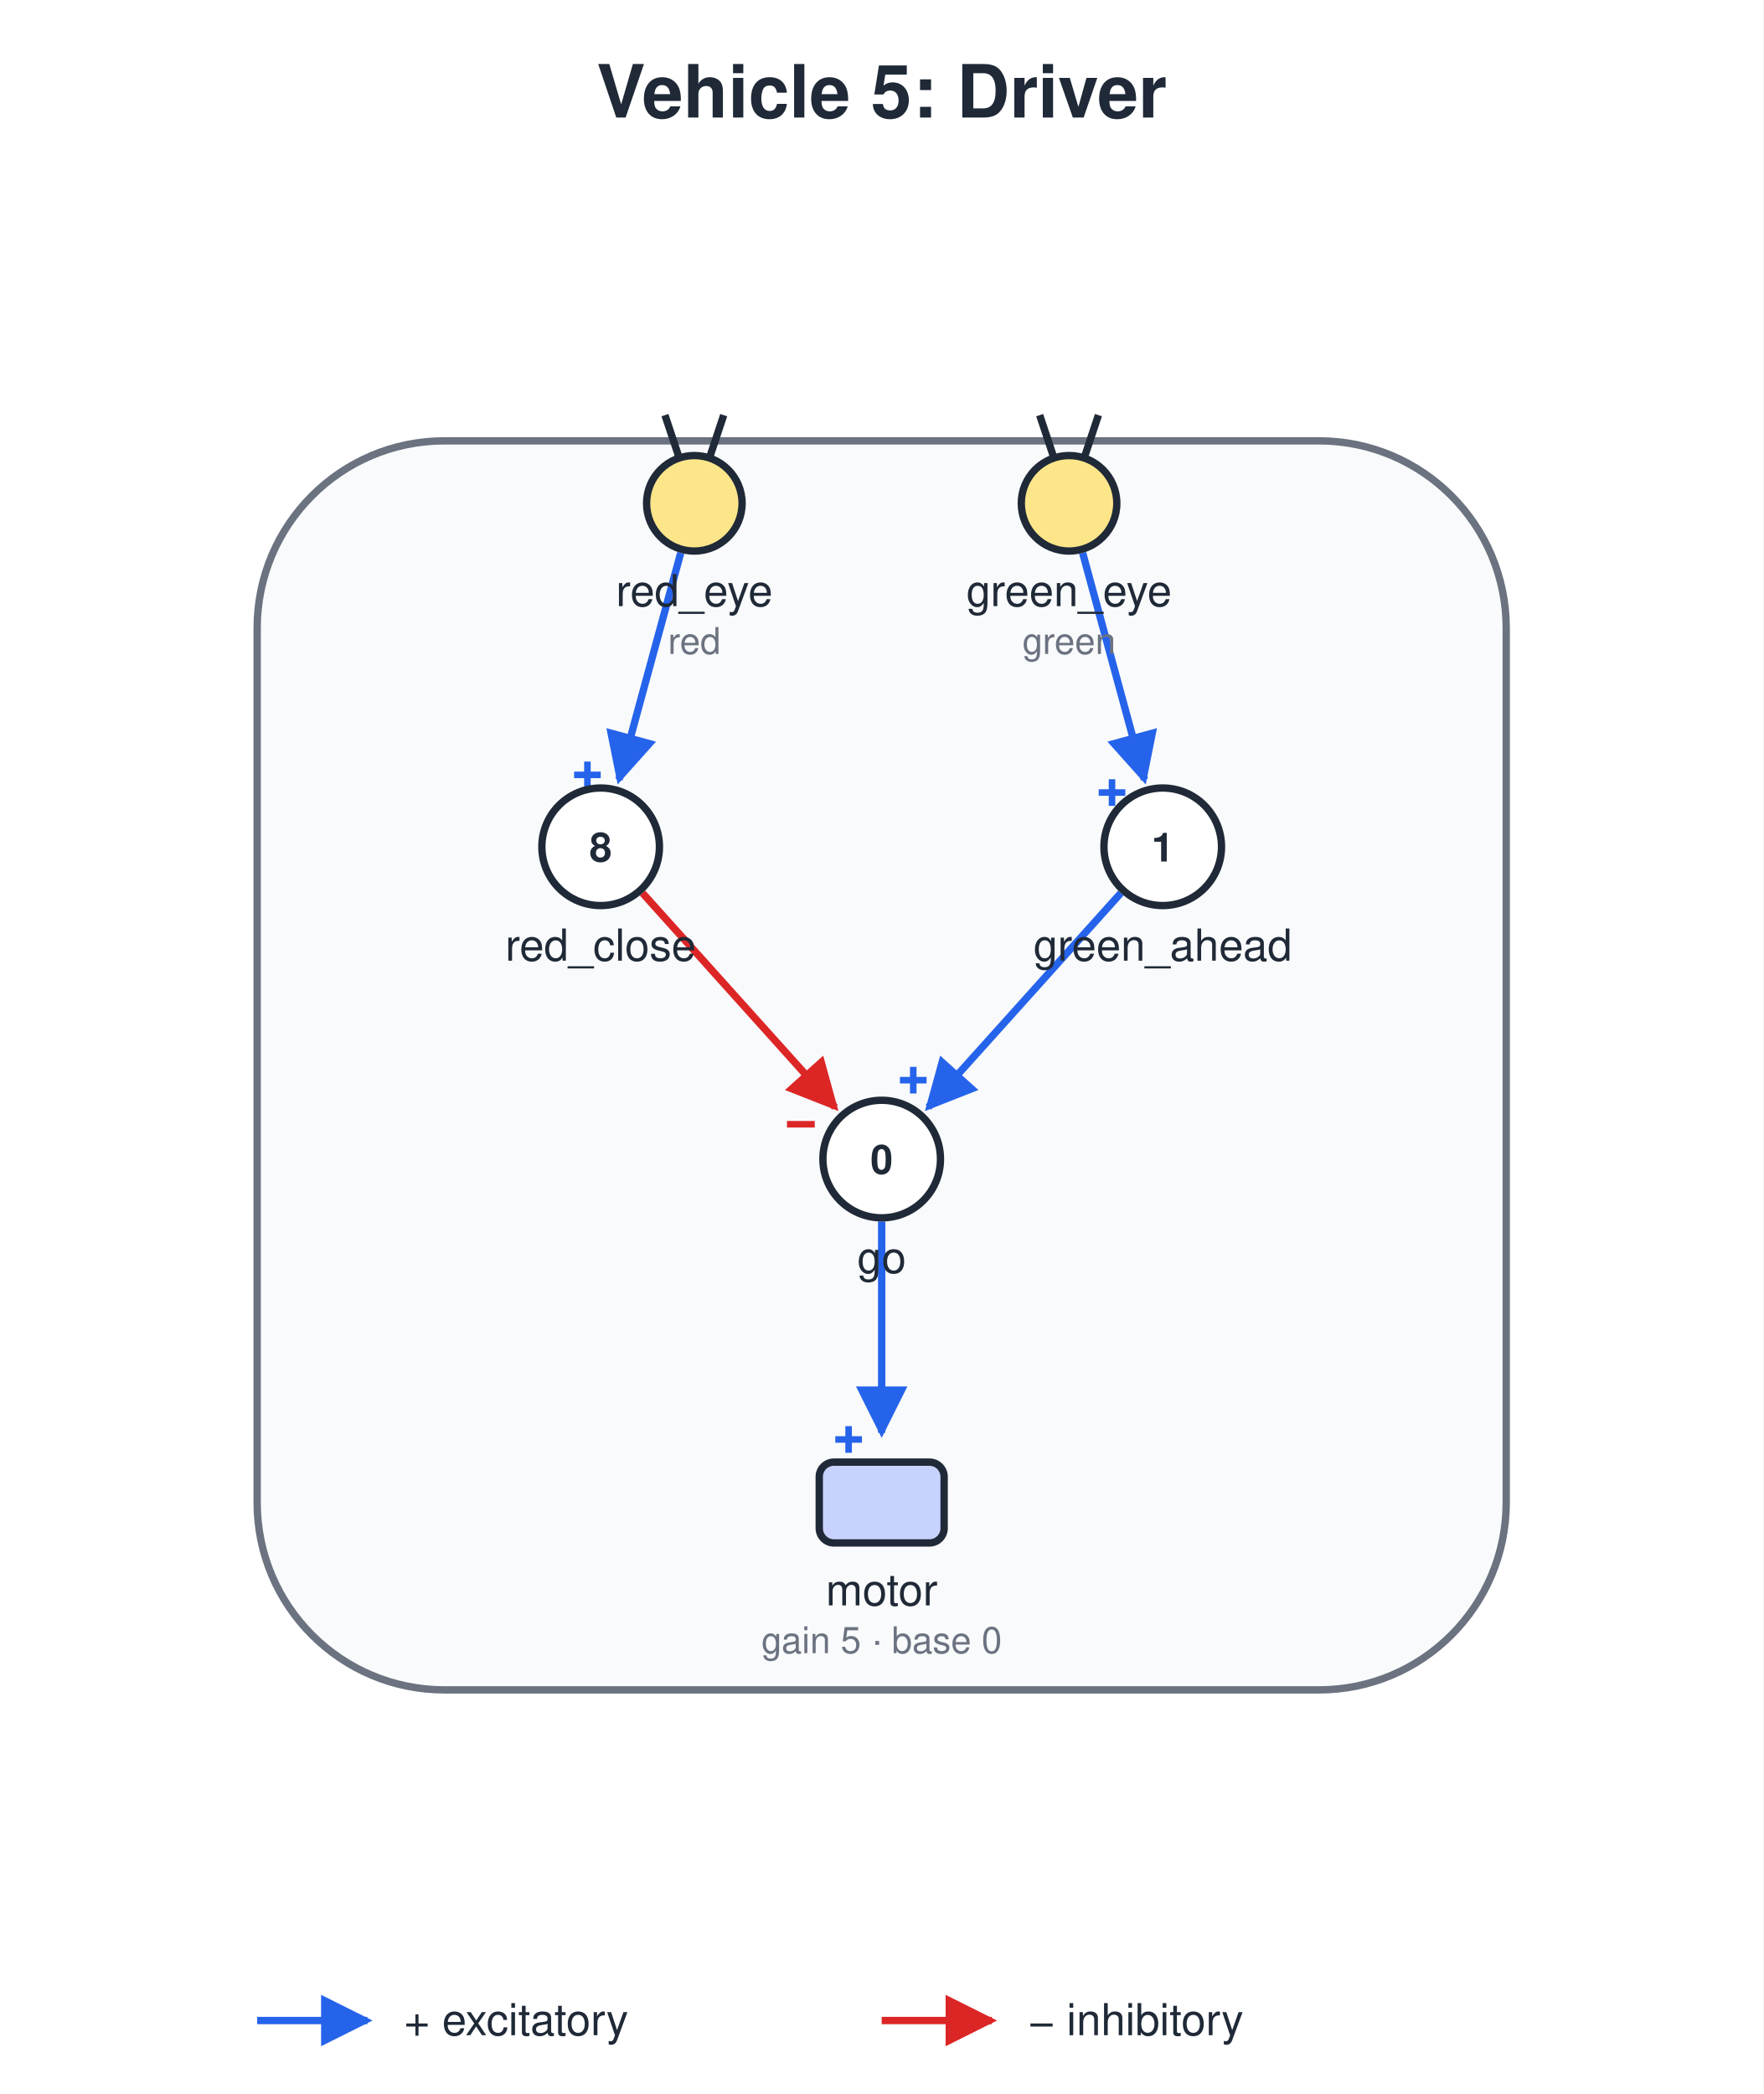
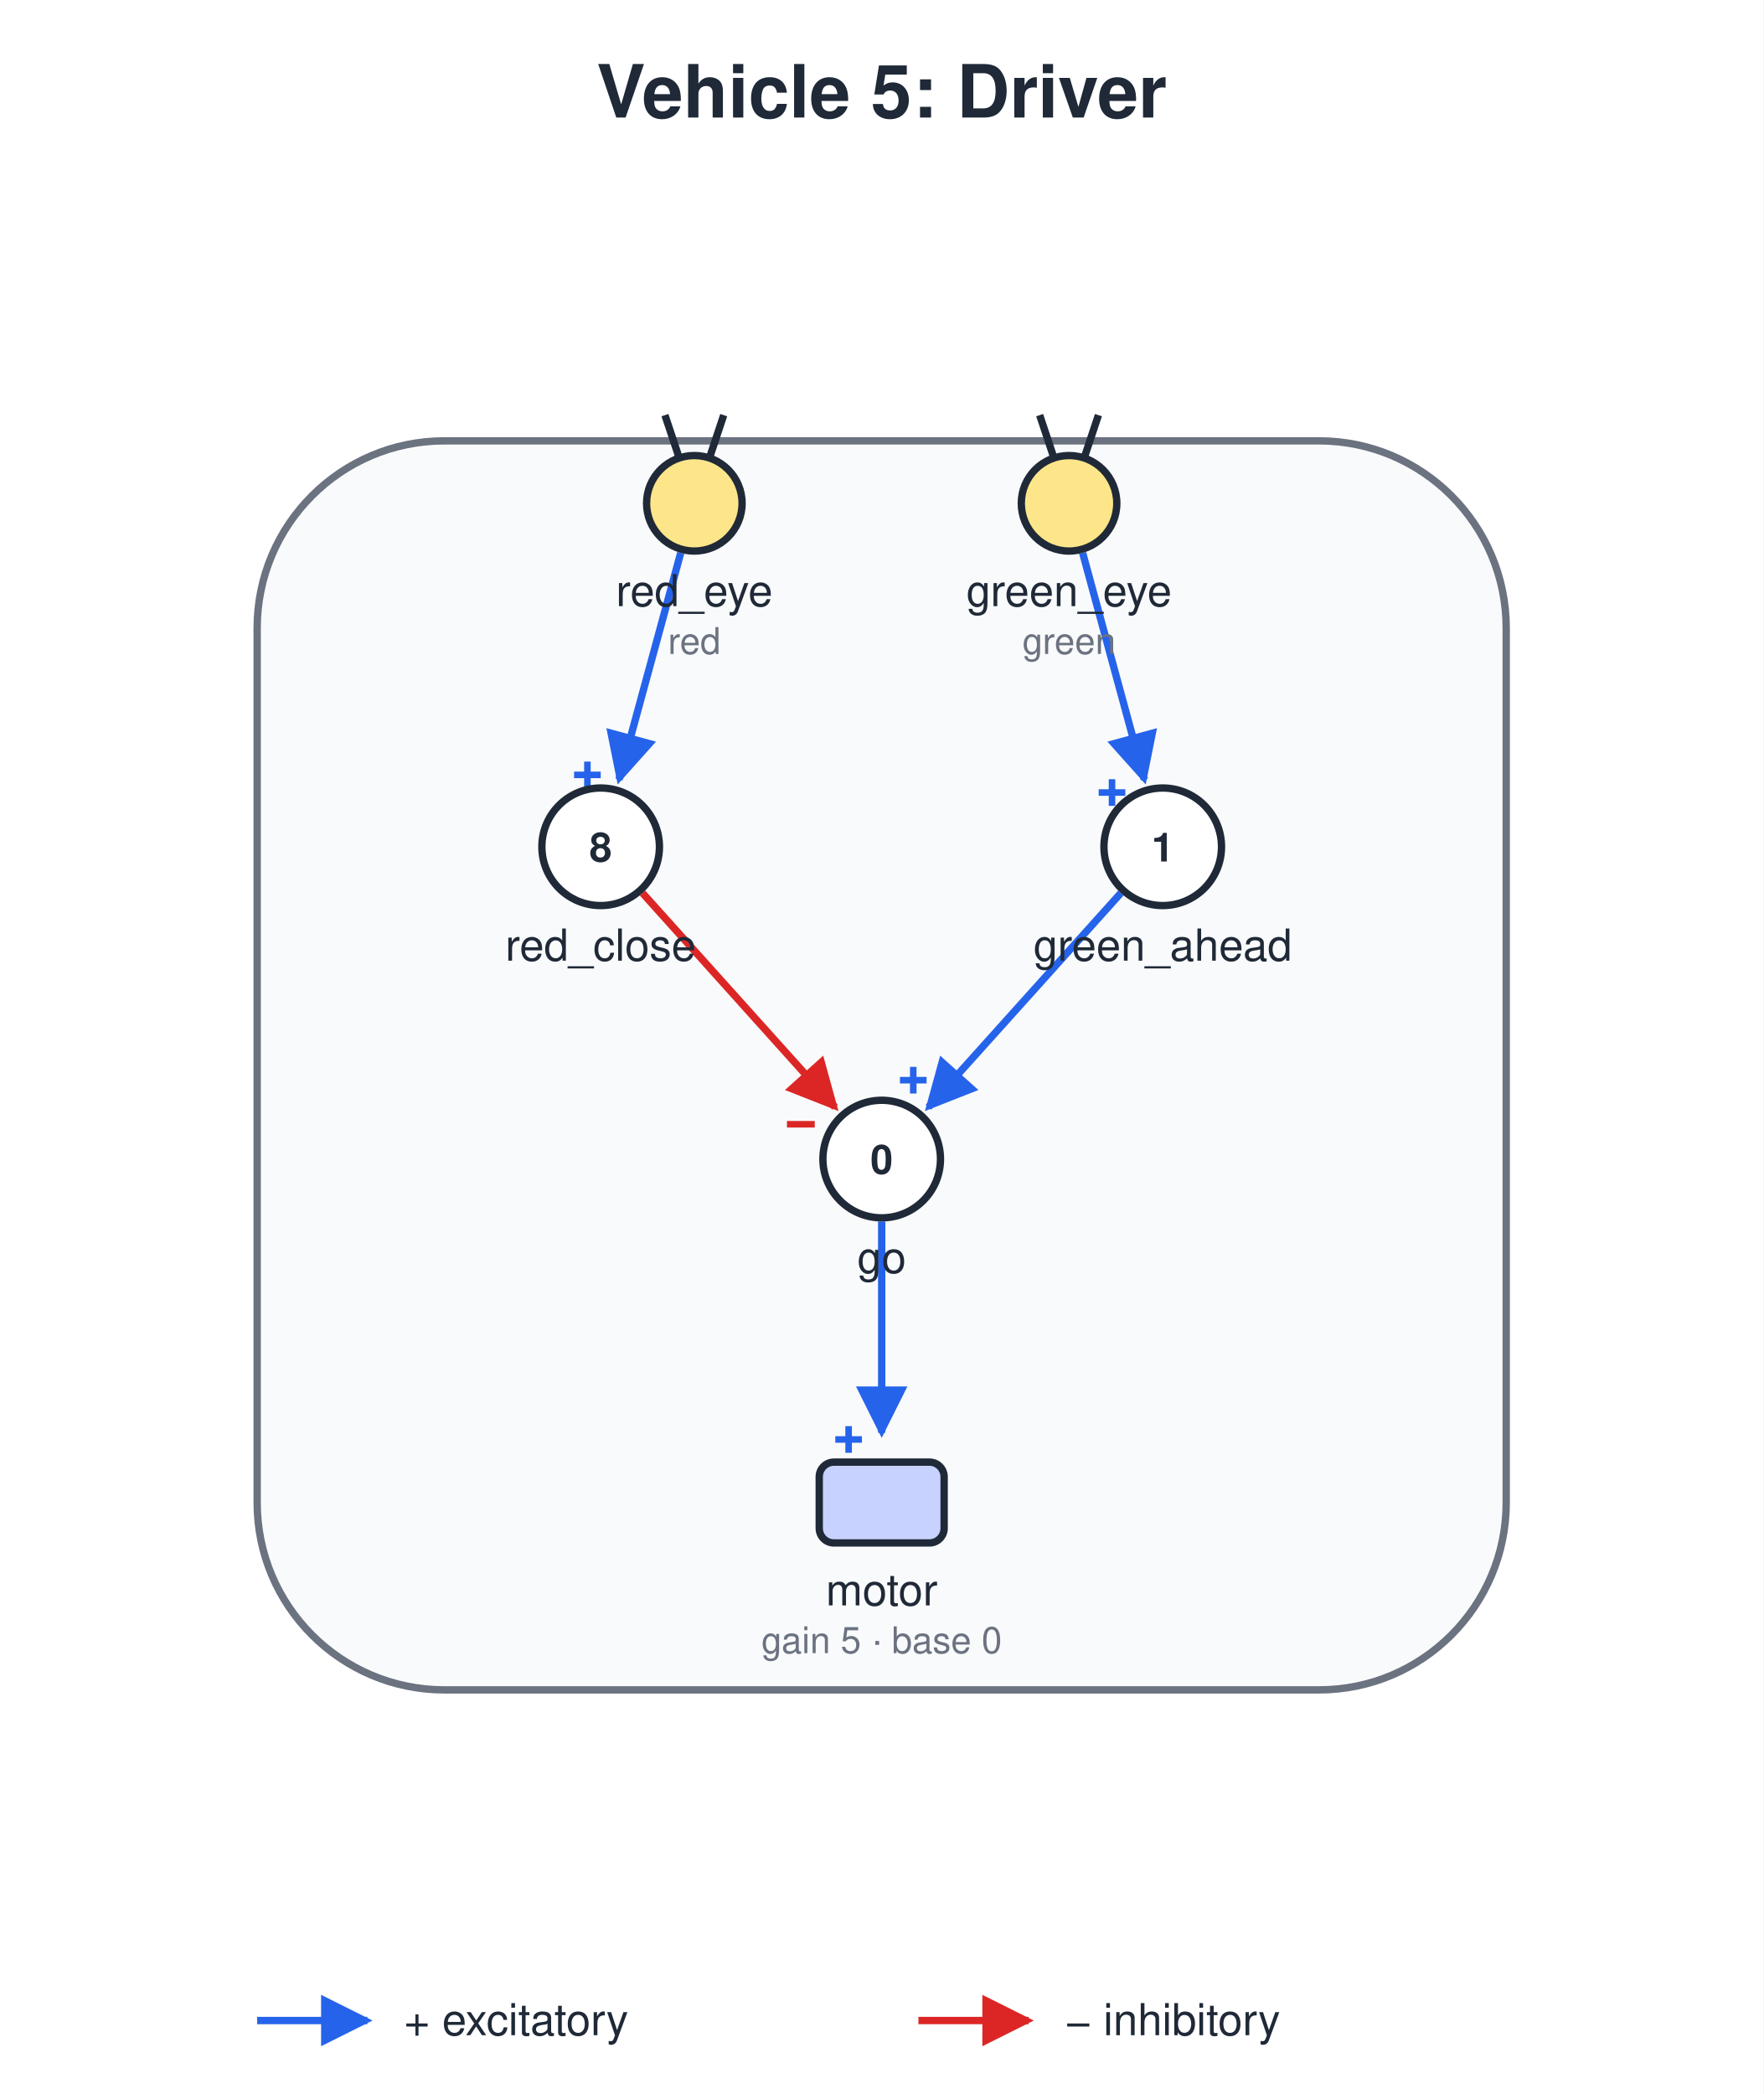
<svg xmlns="http://www.w3.org/2000/svg" width="480" height="570" viewBox="0 0 480 570" font-family="Helvetica, Arial, sans-serif">
  <defs>
    <marker id="arrow-exc" viewBox="0 0 10 10" refX="9" refY="5" markerWidth="7" markerHeight="7" orient="auto-start-reverse">
      <path d="M0,0 L10,5 L0,10 z" fill="#2563eb" />
    </marker>
    <marker id="arrow-inh" viewBox="0 0 10 10" refX="9" refY="5" markerWidth="7" markerHeight="7" orient="auto-start-reverse">
      <path d="M0,0 L10,5 L0,10 z" fill="#dc2626" />
    </marker>
    <marker id="arrow-off" viewBox="0 0 10 10" refX="9" refY="5" markerWidth="7" markerHeight="7" orient="auto-start-reverse">
      <path d="M0,0 L10,5 L0,10 z" fill="#9ca3af" />
    </marker>
+     <marker id="arrow-learn" viewBox="0 0 10 10" refX="9" refY="5" markerWidth="7" markerHeight="7" orient="auto-start-reverse">
+       <path d="M0,0 L10,5 L0,10 z" fill="#7c3aed" />
+     </marker>
  </defs>
  <rect width="480" height="570" fill="white" />
  <text x="240.0" y="32" text-anchor="middle" font-size="20" font-weight="bold" fill="#1f2937">Vehicle 5: Driver</text>
-   <rect x="70.0" y="120" width="340" height="340" rx="51.0" fill="#f9fafb" stroke="#6b7280" stroke-width="2" />
+   <rect x="70" y="120" width="340" height="340" rx="51" fill="#f9fafb" stroke="#6b7280" stroke-width="2" />
  <line x1="185.3" y1="150.5" x2="168.5" y2="212.2" stroke="#2563eb" stroke-width="2" marker-end="url(#arrow-exc)" />
  <text x="159.9" y="214.4" text-anchor="middle" font-size="15" font-weight="bold" fill="#2563eb">+</text>
  <line x1="294.7" y1="150.5" x2="311.5" y2="212.2" stroke="#2563eb" stroke-width="2" marker-end="url(#arrow-exc)" />
  <text x="302.7" y="219.2" text-anchor="middle" font-size="15" font-weight="bold" fill="#2563eb">+</text>
  <line x1="174.9" y1="243.1" x2="227.3" y2="301.4" stroke="#dc2626" stroke-width="2" marker-end="url(#arrow-inh)" />
  <text x="218.0" y="309.5" text-anchor="middle" font-size="15" font-weight="bold" fill="#dc2626">−</text>
  <line x1="305.1" y1="243.1" x2="252.7" y2="301.4" stroke="#2563eb" stroke-width="2" marker-end="url(#arrow-exc)" />
  <text x="248.6" y="297.5" text-anchor="middle" font-size="15" font-weight="bold" fill="#2563eb">+</text>
  <line x1="240.0" y1="332.5" x2="240.0" y2="390.0" stroke="#2563eb" stroke-width="2" marker-end="url(#arrow-exc)" />
  <text x="231.0" y="395.3" text-anchor="middle" font-size="15" font-weight="bold" fill="#2563eb">+</text>
  <line x1="189.0" y1="137.0" x2="181.0" y2="113.0" stroke="#1f2937" stroke-width="2" />
  <line x1="189.0" y1="137.0" x2="197.0" y2="113.0" stroke="#1f2937" stroke-width="2" />
  <circle cx="189.0" cy="137.0" r="13" fill="#fde68a" stroke="#1f2937" stroke-width="2" />
  <text x="189.0" y="165.0" text-anchor="middle" font-size="12" fill="#1f2937">red_eye</text>
  <text x="189.0" y="178.0" text-anchor="middle" font-size="10" fill="#6b7280">red</text>
  <line x1="291.0" y1="137.0" x2="283.0" y2="113.0" stroke="#1f2937" stroke-width="2" />
  <line x1="291.0" y1="137.0" x2="299.0" y2="113.0" stroke="#1f2937" stroke-width="2" />
  <circle cx="291.0" cy="137.0" r="13" fill="#fde68a" stroke="#1f2937" stroke-width="2" />
  <text x="291.0" y="165.0" text-anchor="middle" font-size="12" fill="#1f2937">green_eye</text>
  <text x="291.0" y="178.0" text-anchor="middle" font-size="10" fill="#6b7280">green</text>
  <circle cx="163.5" cy="230.5" r="16" fill="white" stroke="#1f2937" stroke-width="2" />
  <text x="163.5" y="234.5" text-anchor="middle" font-size="11" font-weight="bold" fill="#1f2937">8</text>
  <text x="163.5" y="261.5" text-anchor="middle" font-size="12" fill="#1f2937">red_close</text>
  <circle cx="316.5" cy="230.5" r="16" fill="white" stroke="#1f2937" stroke-width="2" />
  <text x="316.5" y="234.5" text-anchor="middle" font-size="11" font-weight="bold" fill="#1f2937">1</text>
  <text x="316.5" y="261.5" text-anchor="middle" font-size="12" fill="#1f2937">green_ahead</text>
  <circle cx="240.0" cy="315.5" r="16" fill="white" stroke="#1f2937" stroke-width="2" />
  <text x="240.0" y="319.5" text-anchor="middle" font-size="11" font-weight="bold" fill="#1f2937">0</text>
  <text x="240.0" y="346.5" text-anchor="middle" font-size="12" fill="#1f2937">go</text>
  <rect x="223.0" y="398.0" width="34" height="22" rx="4" fill="#c7d2fe" stroke="#1f2937" stroke-width="2" />
  <text x="240.0" y="437.0" text-anchor="middle" font-size="12" fill="#1f2937">motor</text>
  <text x="240.0" y="450.0" text-anchor="middle" font-size="10" fill="#6b7280">gain 5 · base 0</text>
  <line x1="70" y1="550.0" x2="100" y2="550.0" stroke="#2563eb" stroke-width="2" marker-end="url(#arrow-exc)" />
  <text x="110" y="554.0" font-size="12" fill="#1f2937">+ excitatory</text>
-   <line x1="240" y1="550.0" x2="270" y2="550.0" stroke="#dc2626" stroke-width="2" marker-end="url(#arrow-inh)" />
-   <text x="280" y="554.0" font-size="12" fill="#1f2937">− inhibitory</text>
+   <line x1="250" y1="550.0" x2="280" y2="550.0" stroke="#dc2626" stroke-width="2" marker-end="url(#arrow-inh)" />
+   <text x="290" y="554.0" font-size="12" fill="#1f2937">− inhibitory</text>
</svg>
